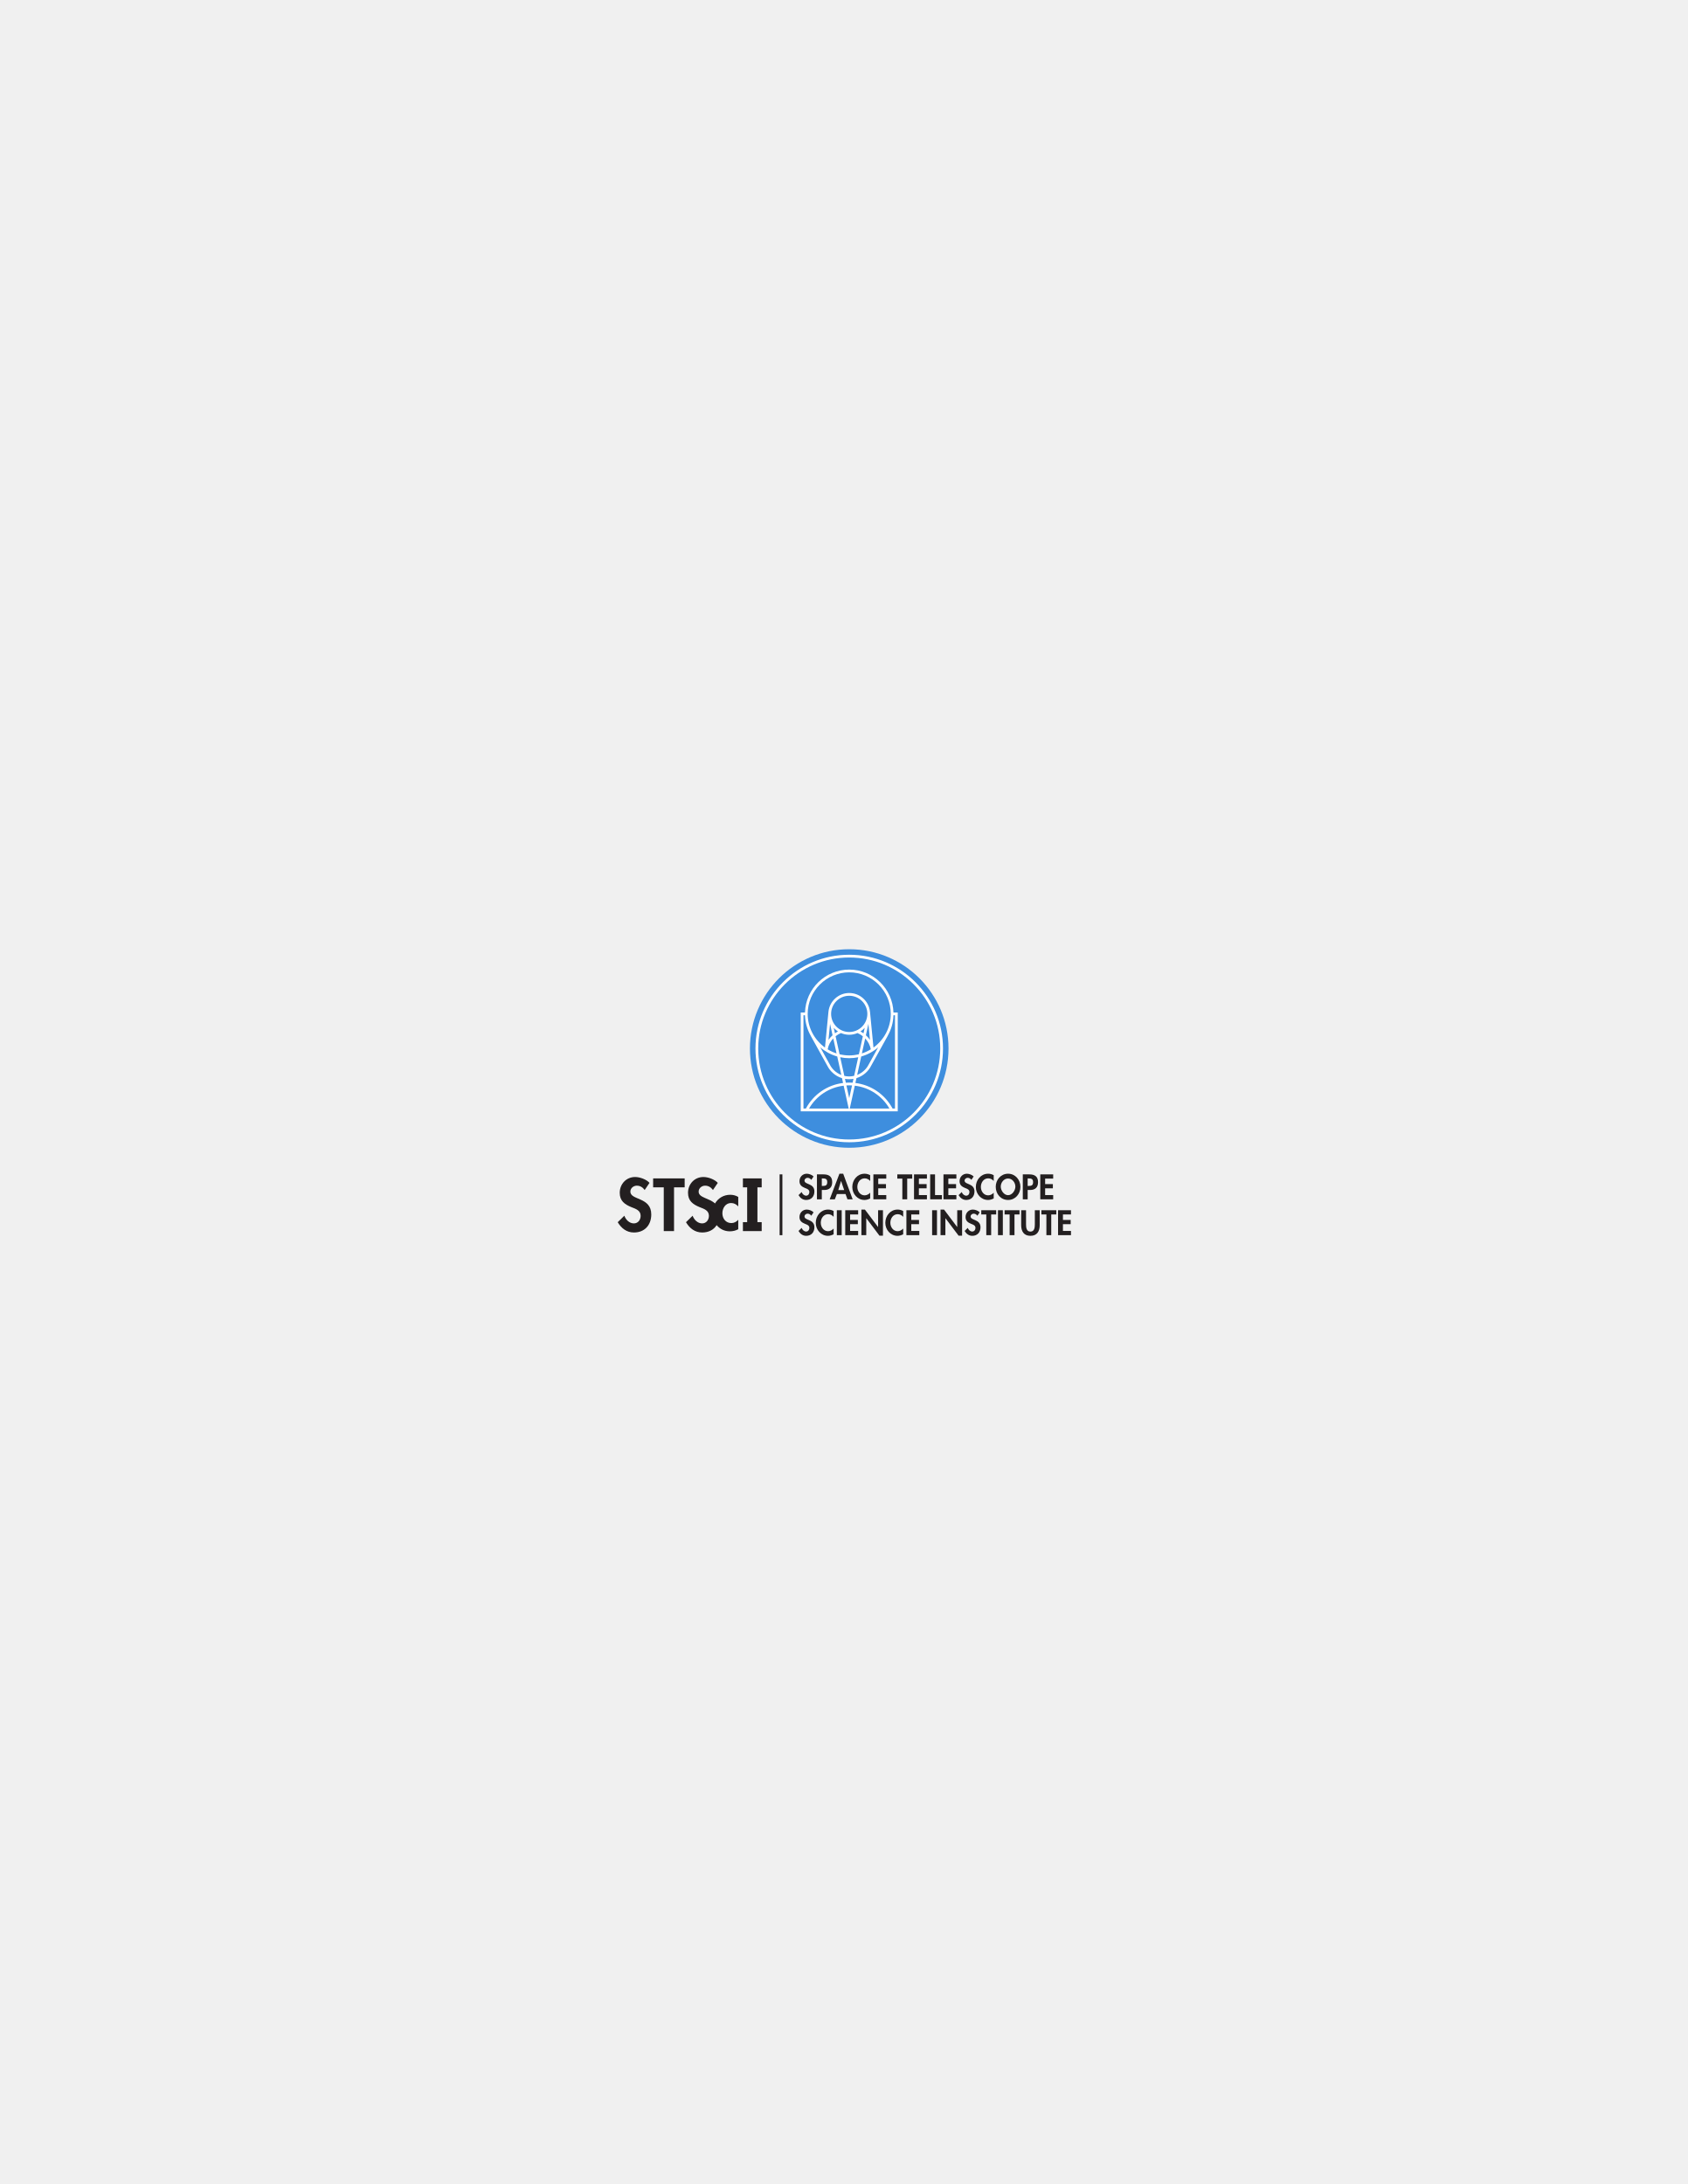
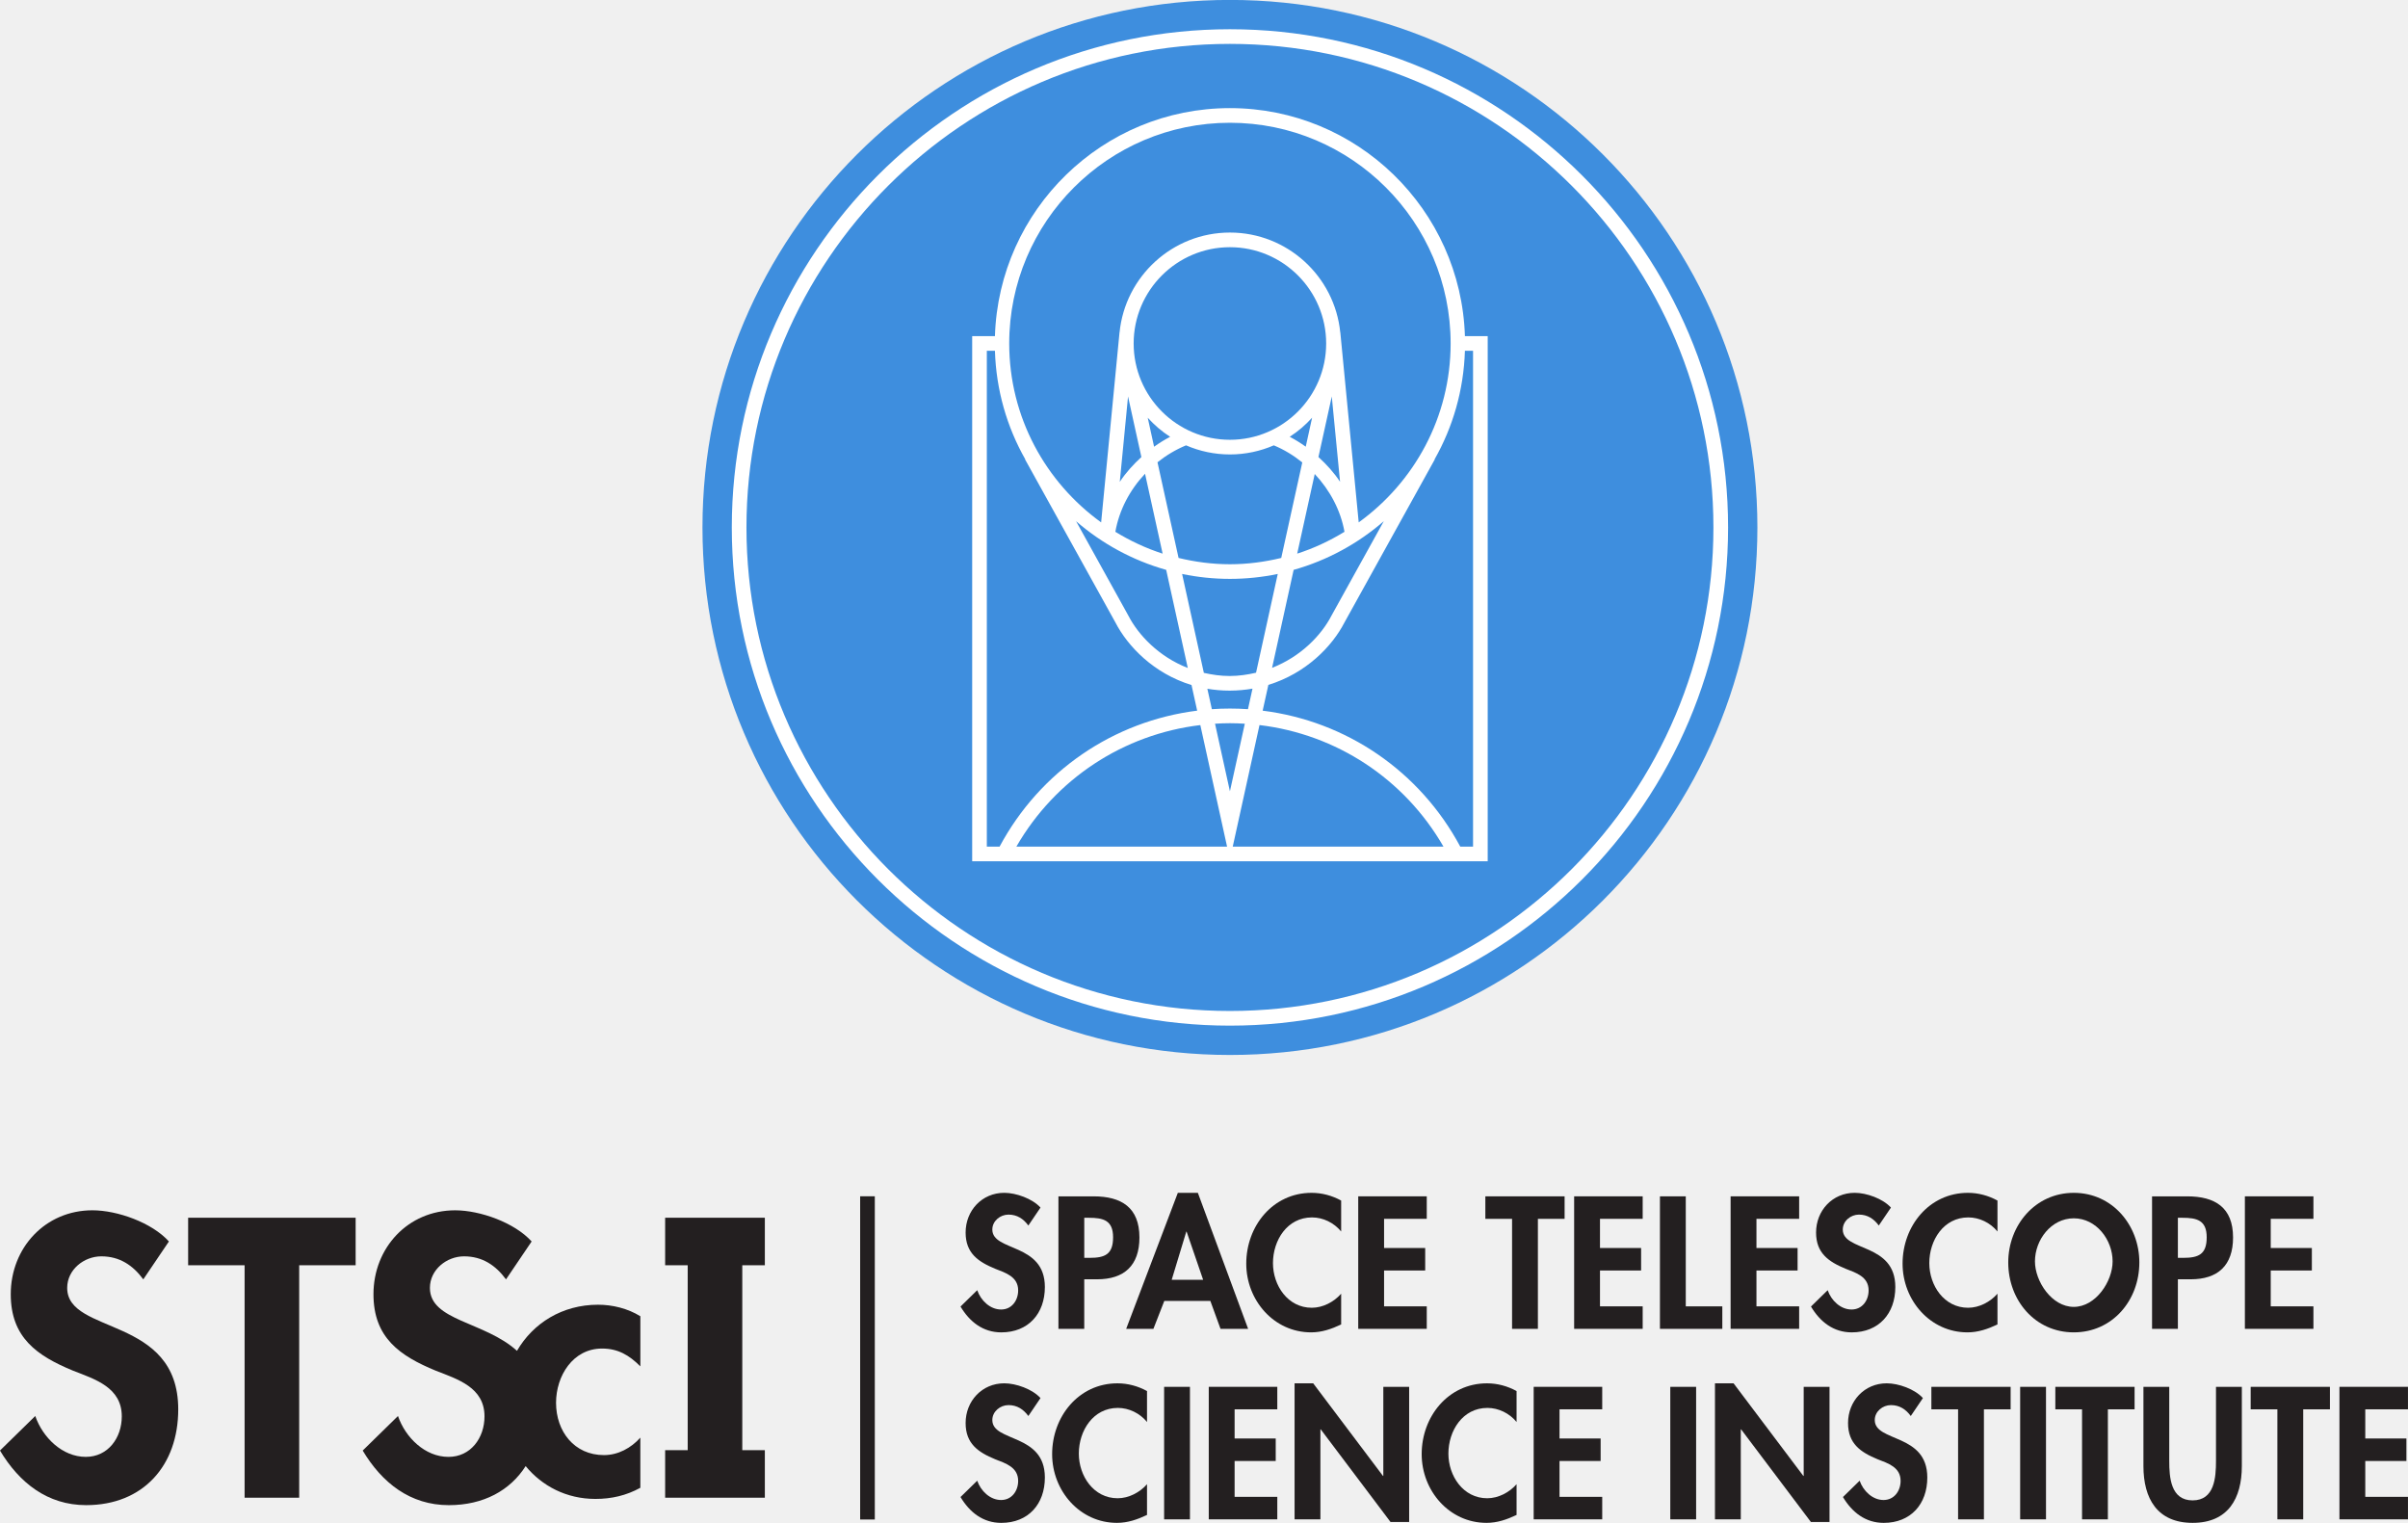
- <svg xmlns="http://www.w3.org/2000/svg" width="612" height="792" viewBox="0 0 612 792">
+ <svg xmlns="http://www.w3.org/2000/svg" viewBox="223.98 344.23 164.35 103.93">
  <g>
    <g>
      <circle fill="#3e8ede" cx="307.925" cy="380.225" r="36" />
      <path fill="#fff" d="M307.924 414.223c-18.746 0-33.997-15.252-33.997-33.998 0-18.748 15.251-34 33.997-34 18.748 0 34 15.252 34 34C341.924 398.971 326.672 414.223 307.924 414.223ZM307.924 347.225c-18.195 0-32.997 14.804-32.997 33 0 18.195 14.802 32.998 32.997 32.998 18.196 0 33-14.803 33-32.998C340.924 362.029 326.12 347.225 307.924 347.225Z" />
      <path fill="#fff" d="M323.963 367.17c-.268-8.625-7.35-15.562-16.039-15.562-8.688 0-15.77 6.938-16.038 15.562h-1.553v35.837h35.185V367.17H323.963ZM307.924 352.608c8.307 0 15.064 6.758 15.064 15.062 0 5.025-2.482 9.471-6.274 12.209l-1.255-12.963h-.004c-.38-3.82-3.612-6.816-7.531-6.816-3.92 0-7.152 2.996-7.532 6.816h-.003l-1.254 12.963c-3.793-2.738-6.274-7.184-6.274-12.209C292.86 359.366 299.617 352.608 307.924 352.608ZM307.924 398.232l-1.016-4.613c.337-.021.675-.035 1.016-.035s.679.014 1.016.035L307.924 398.232ZM309.943 393.711c5.248.627 9.888 3.667 12.557 8.296h-14.383L309.943 393.711ZM307.73 402.008h-14.382c2.669-4.629 7.308-7.669 12.556-8.296L307.73 402.008ZM307.924 392.584c-.414 0-.825.014-1.233.043l-.307-1.393c.482.08.985.127 1.514.127.009 0 .019 0 .028 0 .537-.002 1.049-.051 1.539-.135l-.308 1.4C308.749 392.598 308.338 392.584 307.924 392.584ZM307.922 390.362c-.008 0-.016 0-.024 0-.625 0-1.2-.09-1.753-.213l-1.484-6.75c1.055.219 2.146.336 3.264.336s2.209-.117 3.264-.336l-1.482 6.74C309.145 390.268 308.559 390.36 307.922 390.362ZM300.971 371.286l.91 4.135c-.555.51-1.062 1.068-1.474 1.691L300.971 371.286ZM302.314 372.737c.45.498.963.938 1.53 1.303-.384.199-.747.426-1.096.676L302.314 372.737ZM304.929 374.622c.919.398 1.932.621 2.995.621 1.064 0 2.076-.223 2.995-.621.702.291 1.354.689 1.944 1.166l-1.436 6.518c-1.126.271-2.296.43-3.504.43s-2.378-.158-3.504-.43l-1.438-6.529C303.57 375.307 304.221 374.915 304.929 374.622ZM315.441 377.108c-.411-.623-.919-1.18-1.475-1.689l.91-4.133L315.441 377.108ZM313.099 374.713c-.349-.25-.712-.475-1.095-.676.566-.363 1.08-.803 1.53-1.303L313.099 374.713ZM313.713 376.577c1.043 1.113 1.773 2.49 2.03 3.945-1.007.615-2.083 1.123-3.227 1.49L313.713 376.577ZM314.493 367.67c0 3.623-2.946 6.572-6.569 6.572s-6.57-2.949-6.57-6.572 2.947-6.57 6.57-6.57S314.493 364.047 314.493 367.67ZM302.131 376.561l1.2 5.451c-1.144-.367-2.22-.875-3.226-1.49C300.365 379.042 301.088 377.667 302.131 376.561ZM303.574 383.12l1.474 6.695c-1.978-.771-3.372-2.244-4.062-3.584l-3.562-6.432C299.184 381.325 301.273 382.471 303.574 383.12ZM312.273 383.12c2.303-.648 4.393-1.795 6.153-3.322l-3.57 6.445c-.683 1.322-2.073 2.787-4.054 3.562L312.273 383.12ZM291.333 368.17h.553c.083 2.684.82 5.203 2.069 7.402l-.013.008 6.162 11.121c.847 1.645 2.63 3.494 5.199 4.277l.386 1.75c-5.709.713-10.725 4.125-13.486 9.279h-.87V368.17ZM324.518 402.008h-.872c-2.761-5.154-7.778-8.566-13.487-9.279l.389-1.76c2.574-.789 4.354-2.629 5.191-4.254l6.168-11.135-.013-.008c1.249-2.199 1.986-4.719 2.069-7.402h.555V402.008Z" />
    </g>
    <g>
      <g>
        <g>
          <path fill="#231f20" d="M233.76 431.539c-.707-.963-1.621-1.572-2.863-1.572-1.191 0-2.331.912-2.331 2.154 0 3.219 7.579 1.875 7.579 8.286 0 3.828-2.385 6.539-6.286 6.539-2.636 0-4.56-1.521-5.88-3.726l2.408-2.357c.507 1.471 1.851 2.789 3.447 2.789 1.519 0 2.458-1.294 2.458-2.764 0-1.977-1.826-2.533-3.319-3.115-2.459-1.014-4.259-2.256-4.259-5.221 0-3.168 2.356-5.727 5.575-5.727 1.699 0 4.055.836 5.219 2.127L233.76 431.539Z" />
          <path fill="#231f20" d="M244.4 446.439h-3.725v-15.863h-3.854v-3.244h11.432v3.244H244.4V446.439Z" />
          <polygon fill="#231f20" points="274.642 443.195 276.182 443.195 276.182 446.439 269.377 446.439 269.377 443.195 270.917 443.195 270.917 430.576 269.377 430.576 269.377 427.332 276.182 427.332 276.182 430.576 274.642 430.576" />
          <path fill="#231f20" d="M265.074 436.26c1.09 0 1.851.455 2.611 1.215v-3.42c-.861-.533-1.901-.786-2.889-.786-2.438 0-4.43 1.255-5.531 3.146-2.227-2.015-5.943-2.038-5.943-4.294 0-1.242 1.141-2.154 2.331-2.154 1.243 0 2.154.609 2.863 1.572l1.749-2.586c-1.165-1.291-3.521-2.127-5.22-2.127-3.22 0-5.575 2.559-5.575 5.727 0 2.965 1.798 4.207 4.259 5.221 1.492.582 3.319 1.139 3.319 3.115 0 1.47-.94 2.764-2.459 2.764-1.597 0-2.94-1.318-3.446-2.789l-2.408 2.357c1.318 2.205 3.244 3.726 5.879 3.726 2.379 0 4.189-1.012 5.243-2.665 1.121 1.362 2.785 2.24 4.761 2.24 1.088 0 2.103-.229 3.066-.76v-3.422c-.635.711-1.521 1.191-2.484 1.191-2.029 0-3.269-1.621-3.269-3.573C261.933 438.133 263.073 436.26 265.074 436.26Z" />
        </g>
      </g>
      <g>
        <path fill="#231f20" d="M294.167 427.863c-.335-.455-.768-.744-1.355-.744-.564 0-1.104.433-1.104 1.02 0 1.523 3.586.889 3.586 3.922 0 1.812-1.127 3.095-2.975 3.095-1.247 0-2.159-.72-2.782-1.763l1.14-1.115c.239.695.875 1.318 1.631 1.318.72 0 1.163-.611 1.163-1.307 0-.936-.863-1.199-1.571-1.475-1.164-.48-2.015-1.068-2.015-2.471 0-1.5 1.115-2.711 2.639-2.711.804 0 1.919.396 2.471 1.008L294.167 427.863Z" />
        <path fill="#231f20" d="M297.983 434.916h-1.763v-9.043h2.398c1.895 0 3.13.755 3.13 2.807 0 1.918-1.043 2.854-2.89 2.854h-.876V434.916ZM297.983 430.07h.36c1.043 0 1.607-.229 1.607-1.403 0-1.163-.671-1.331-1.655-1.331h-.312V430.07Z" />
        <path fill="#231f20" d="M303.446 433.009l-.744 1.907h-1.859l3.526-9.283h1.367l3.431 9.283h-1.884l-.695-1.907H303.446ZM304.969 428.283h-.023l-.996 3.286h2.147L304.969 428.283Z" />
        <path fill="#231f20" d="M315.516 428.271c-.492-.6-1.235-.96-1.991-.96-1.691 0-2.663 1.56-2.663 3.118 0 1.523 1.008 3.047 2.651 3.047.755 0 1.511-.396 2.003-.959v2.098c-.66.312-1.319.54-2.051.54-2.543 0-4.426-2.194-4.426-4.689 0-2.566 1.811-4.833 4.461-4.833.708 0 1.403.191 2.016.527V428.271Z" />
        <path fill="#231f20" d="M318.445 427.408v1.99h2.807v1.535h-2.807v2.447h2.914v1.535h-4.677v-9.043h4.677v1.535H318.445Z" />
        <path fill="#231f20" d="M328.944 434.916h-1.763v-7.508h-1.823v-1.535h5.409v1.535h-1.823V434.916Z" />
        <path fill="#231f20" d="M333.182 427.408v1.99h2.806v1.535h-2.806v2.447h2.914v1.535h-4.678v-9.043h4.678v1.535H333.182Z" />
        <path fill="#231f20" d="M339.037 433.381h2.494v1.535h-4.257v-9.043h1.763V433.381Z" />
        <path fill="#231f20" d="M343.861 427.408v1.99h2.807v1.535h-2.807v2.447h2.914v1.535h-4.678v-9.043h4.678v1.535H343.861Z" />
        <path fill="#231f20" d="M352.211 427.863c-.335-.455-.768-.744-1.354-.744-.563 0-1.104.433-1.104 1.02 0 1.523 3.586.889 3.586 3.922 0 1.812-1.128 3.095-2.975 3.095-1.247 0-2.159-.72-2.782-1.763l1.14-1.115c.239.695.875 1.318 1.631 1.318.72 0 1.163-.611 1.163-1.307 0-.936-.863-1.199-1.57-1.475-1.164-.48-2.016-1.068-2.016-2.471 0-1.5 1.115-2.711 2.639-2.711.804 0 1.919.396 2.471 1.008L352.211 427.863Z" />
        <path fill="#231f20" d="M360.311 428.271c-.492-.6-1.235-.96-1.991-.96-1.69 0-2.662 1.56-2.662 3.118 0 1.523 1.007 3.047 2.65 3.047.756 0 1.511-.396 2.003-.959v2.098c-.66.312-1.319.54-2.051.54-2.543 0-4.426-2.194-4.426-4.689 0-2.566 1.811-4.833 4.462-4.833.707 0 1.403.191 2.015.527V428.271Z" />
        <path fill="#231f20" d="M361.046 430.382c0-2.53 1.835-4.749 4.474-4.749s4.474 2.219 4.474 4.749c0 2.591-1.835 4.773-4.474 4.773S361.046 432.973 361.046 430.382ZM362.869 430.311c0 1.367 1.151 3.105 2.65 3.105s2.65-1.738 2.65-3.105c0-1.464-1.104-2.939-2.65-2.939S362.869 428.847 362.869 430.311Z" />
        <path fill="#231f20" d="M372.625 434.916h-1.764v-9.043h2.399c1.895 0 3.13.755 3.13 2.807 0 1.918-1.043 2.854-2.891 2.854h-.875V434.916ZM372.625 430.07h.359c1.044 0 1.607-.229 1.607-1.403 0-1.163-.672-1.331-1.655-1.331h-.312V430.07Z" />
        <path fill="#231f20" d="M378.961 427.408v1.99h2.807v1.535h-2.807v2.447h2.914v1.535h-4.678v-9.043h4.678v1.535H378.961Z" />
        <path fill="#231f20" d="M294.167 440.863c-.335-.455-.768-.744-1.355-.744-.564 0-1.104.433-1.104 1.02 0 1.523 3.586.889 3.586 3.922 0 1.812-1.127 3.095-2.975 3.095-1.247 0-2.159-.72-2.782-1.763l1.14-1.115c.239.695.875 1.318 1.631 1.318.72 0 1.163-.611 1.163-1.307 0-.936-.863-1.199-1.571-1.475-1.164-.48-2.015-1.068-2.015-2.471 0-1.5 1.115-2.711 2.639-2.711.804 0 1.919.396 2.471 1.008L294.167 440.863Z" />
        <path fill="#231f20" d="M302.266 441.271c-.492-.6-1.235-.96-1.991-.96-1.691 0-2.663 1.56-2.663 3.118 0 1.523 1.007 3.047 2.651 3.047.755 0 1.511-.396 2.003-.959v2.098c-.66.312-1.319.54-2.051.54-2.542 0-4.425-2.194-4.425-4.689 0-2.566 1.811-4.833 4.461-4.833.708 0 1.403.191 2.015.527V441.271Z" />
        <path fill="#231f20" d="M305.196 447.916h-1.763v-9.043h1.763V447.916Z" />
        <path fill="#231f20" d="M308.244 440.408v1.99h2.806v1.535h-2.806v2.447h2.914v1.535h-4.678v-9.043h4.678v1.535H308.244Z" />
        <path fill="#231f20" d="M312.337 438.633h1.271l4.762 6.32h.024v-6.08h1.763v9.223h-1.271l-4.762-6.32H314.1v6.141h-1.763V438.633Z" />
        <path fill="#231f20" d="M327.489 441.271c-.491-.6-1.235-.96-1.991-.96-1.691 0-2.662 1.56-2.662 3.118 0 1.523 1.008 3.047 2.65 3.047.756 0 1.512-.396 2.003-.959v2.098c-.659.312-1.319.54-2.051.54-2.543 0-4.426-2.194-4.426-4.689 0-2.566 1.812-4.833 4.462-4.833.707 0 1.402.191 2.015.527V441.271Z" />
        <path fill="#231f20" d="M330.42 440.408v1.99h2.806v1.535h-2.806v2.447h2.914v1.535h-4.678v-9.043h4.678v1.535H330.42Z" />
        <path fill="#231f20" d="M339.743 447.916h-1.763v-9.043h1.763V447.916Z" />
        <path fill="#231f20" d="M341.028 438.633h1.271l4.762 6.32h.024v-6.08h1.763v9.223h-1.271l-4.762-6.32h-.023v6.141h-1.763V438.633Z" />
        <path fill="#231f20" d="M354.394 440.863c-.336-.455-.768-.744-1.355-.744-.563 0-1.103.433-1.103 1.02 0 1.523 3.586.889 3.586 3.922 0 1.812-1.128 3.095-2.975 3.095-1.248 0-2.159-.72-2.783-1.763l1.14-1.115c.24.695.876 1.318 1.632 1.318.719 0 1.163-.611 1.163-1.307 0-.936-.864-1.199-1.571-1.475-1.164-.48-2.016-1.068-2.016-2.471 0-1.5 1.116-2.711 2.639-2.711.804 0 1.92.396 2.471 1.008L354.394 440.863Z" />
        <path fill="#231f20" d="M359.386 447.916h-1.763v-7.508H355.8v-1.535h5.409v1.535h-1.823V447.916Z" />
        <path fill="#231f20" d="M363.623 447.916h-1.764v-9.043h1.764V447.916Z" />
        <path fill="#231f20" d="M367.846 447.916h-1.763v-7.508h-1.823v-1.535h5.409v1.535h-1.823V447.916Z" />
        <path fill="#231f20" d="M370.271 438.873h1.764v5.061c0 1.115.096 2.687 1.595 2.687s1.595-1.571 1.595-2.687v-5.061h1.764v5.408c0 2.207-.936 3.874-3.358 3.874s-3.358-1.667-3.358-3.874V438.873Z" />
        <path fill="#231f20" d="M381.178 447.916h-1.763v-7.508h-1.823v-1.535h5.409v1.535h-1.823V447.916Z" />
        <path fill="#231f20" d="M385.414 440.408v1.99h2.807v1.535h-2.807v2.447h2.914v1.535h-4.677v-9.043h4.677v1.535H385.414Z" />
      </g>
      <rect x="282.687" y="425.869" fill="#231f20" width="1" height="22.057" />
    </g>
  </g>
</svg>
